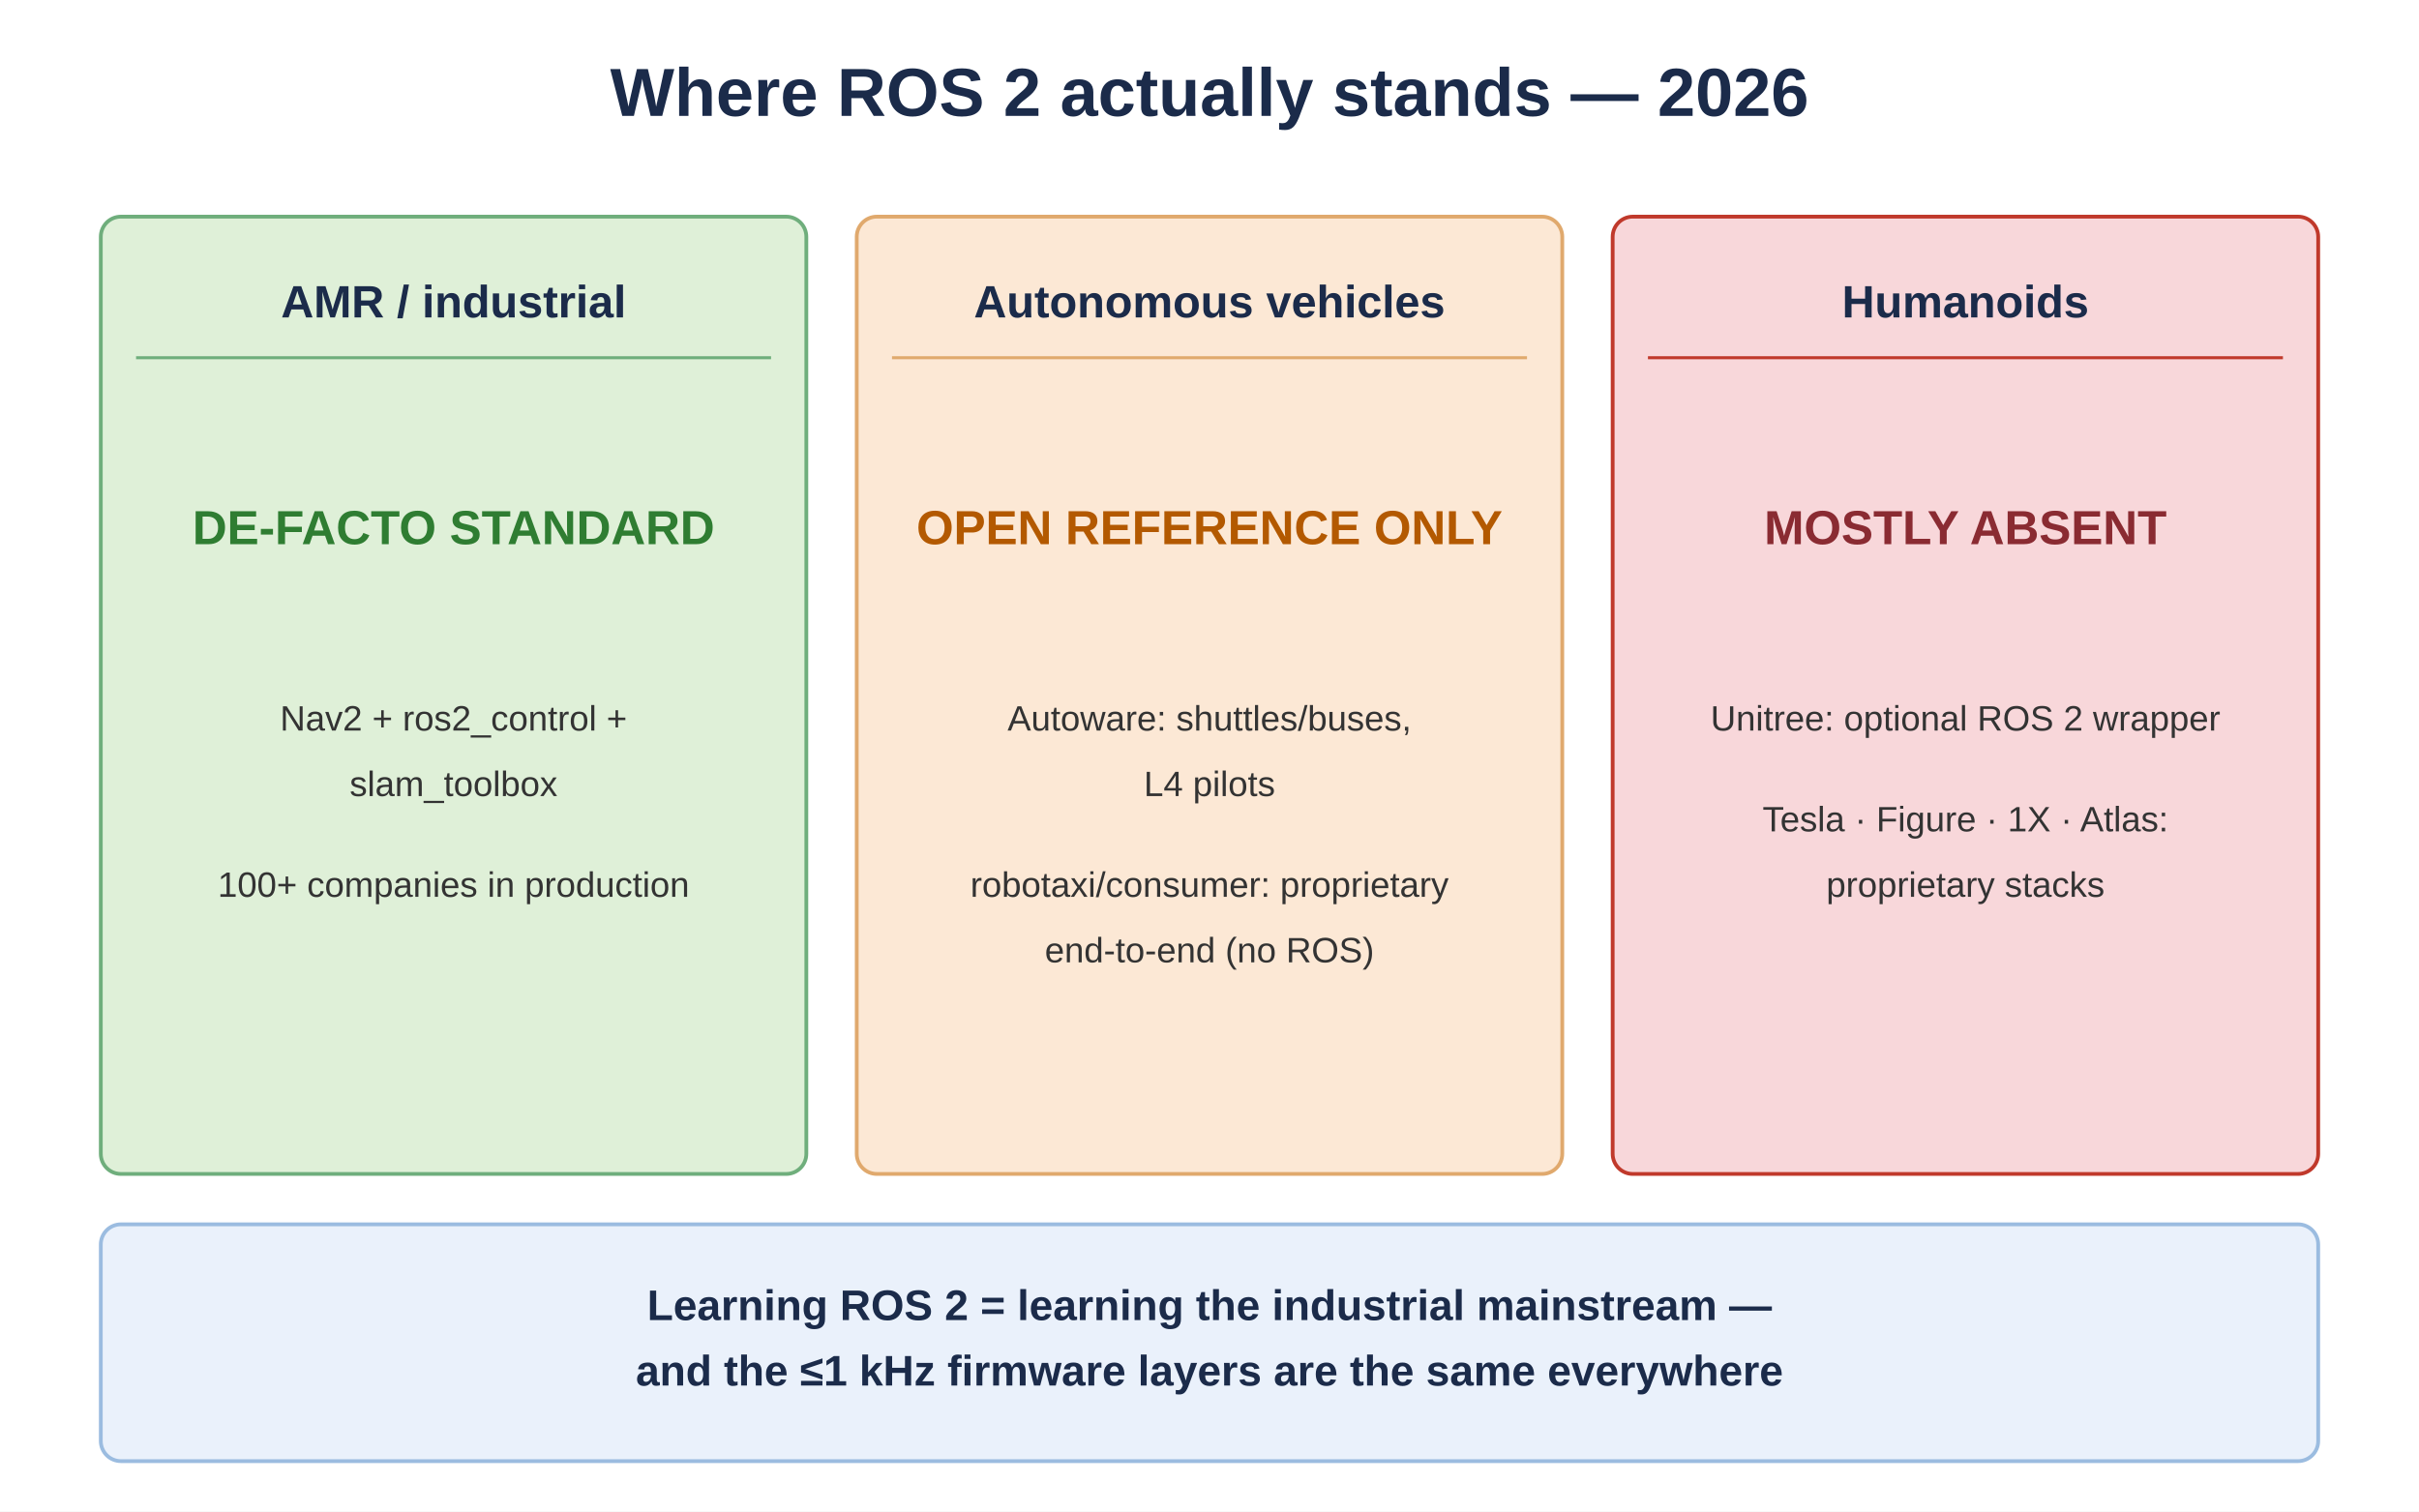
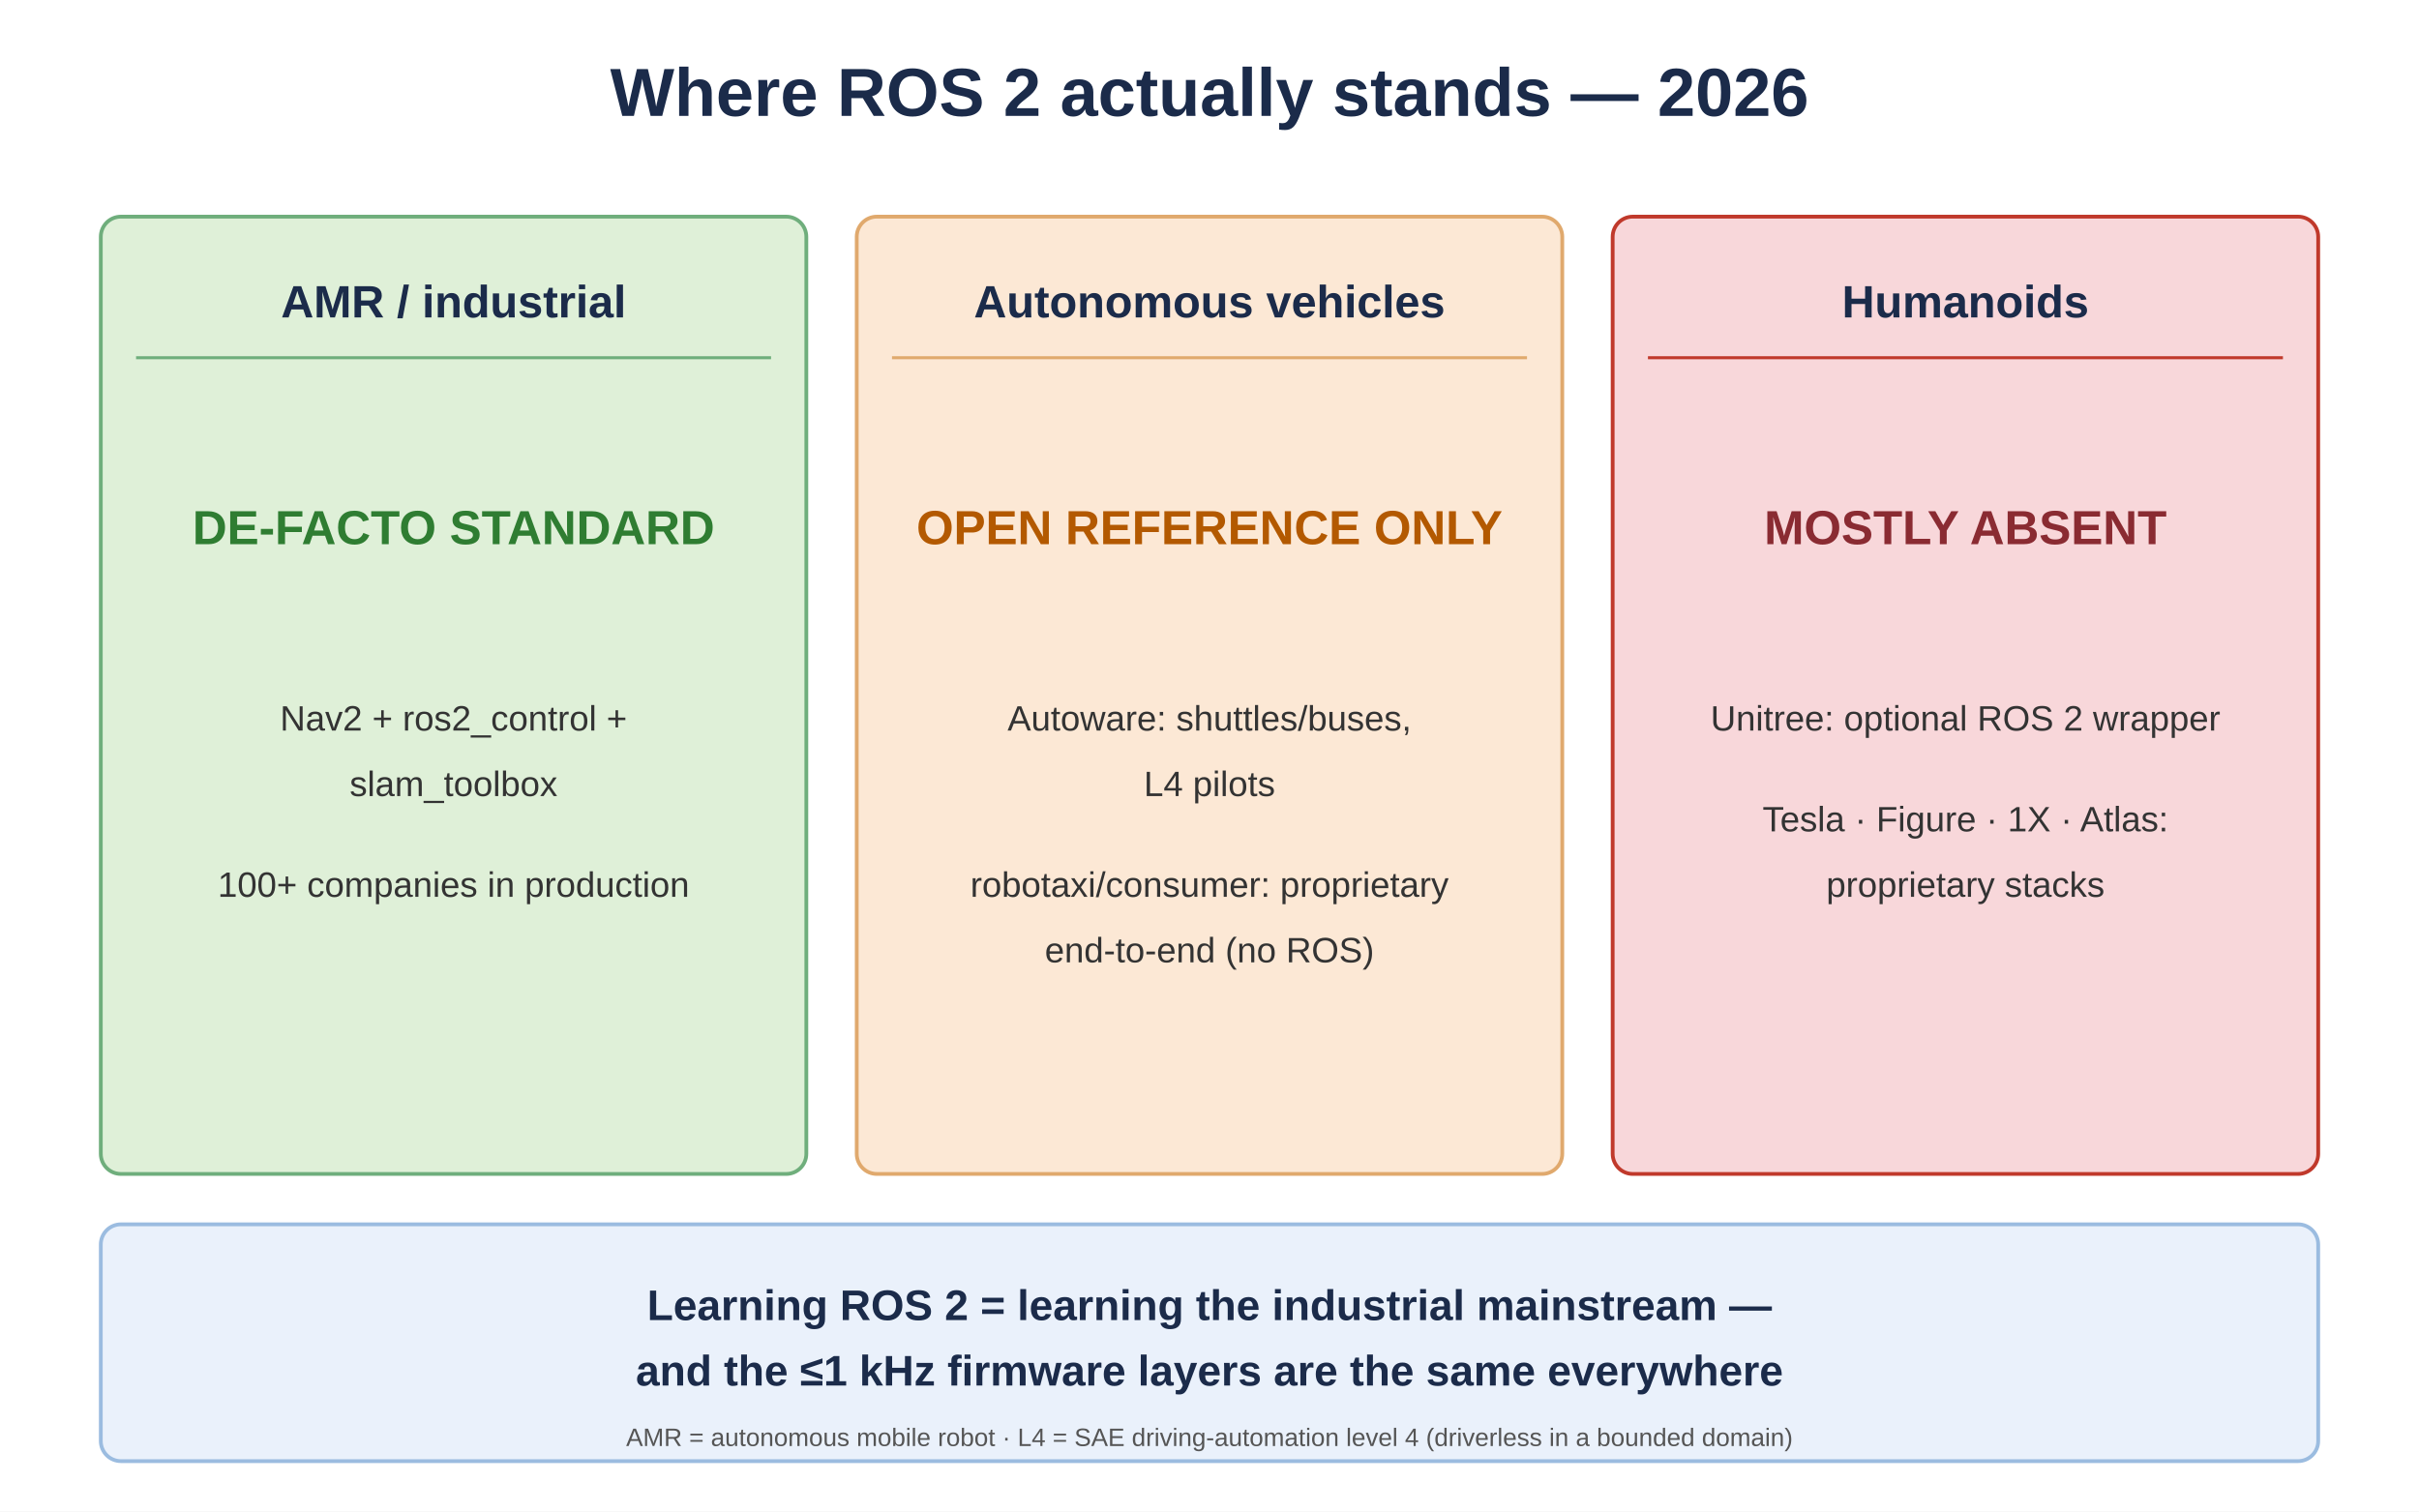
<svg xmlns="http://www.w3.org/2000/svg" viewBox="0 0 960 600" width="960" height="600" font-family="'Segoe UI','Helvetica Neue',Arial,sans-serif">
  <rect x="0" y="0" width="960" height="600" fill="#ffffff" />
  <defs>
    <marker id="arr" markerWidth="10" markerHeight="10" refX="8" refY="3" orient="auto" markerUnits="strokeWidth">
      <path d="M0,0 L9,3 L0,6 z" fill="#444" />
    </marker>
  </defs>
  <text x="480" y="46" text-anchor="middle" font-size="27" font-weight="700" fill="#1b2b4a">Where ROS 2 actually stands — 2026</text>
  <rect x="40" y="86" width="280" height="380" rx="8" fill="#DFF0D8" stroke="#6FAE7C" stroke-width="1.5" />
  <text x="180" y="126" text-anchor="middle" font-size="18" font-weight="700" fill="#1b2b4a">AMR / industrial</text>
  <line x1="54" y1="142" x2="306" y2="142" stroke="#6FAE7C" stroke-width="1.2" />
  <text x="180" y="216" text-anchor="middle" font-size="19" font-weight="800" fill="#2f7d32">DE-FACTO STANDARD</text>
  <text x="180" y="290" text-anchor="middle" font-size="14" fill="#333333">Nav2 + ros2_control +</text>
  <text x="180" y="316" text-anchor="middle" font-size="14" fill="#333333">slam_toolbox</text>
  <text x="180" y="356" text-anchor="middle" font-size="14" fill="#333333">100+ companies in production</text>
  <rect x="340" y="86" width="280" height="380" rx="8" fill="#FCE8D5" stroke="#E0A96D" stroke-width="1.5" />
  <text x="480" y="126" text-anchor="middle" font-size="18" font-weight="700" fill="#1b2b4a">Autonomous vehicles</text>
  <line x1="354" y1="142" x2="606" y2="142" stroke="#E0A96D" stroke-width="1.2" />
  <text x="480" y="216" text-anchor="middle" font-size="19" font-weight="800" fill="#B35900">OPEN REFERENCE ONLY</text>
  <text x="480" y="290" text-anchor="middle" font-size="14" fill="#333333">Autoware: shuttles/buses,</text>
  <text x="480" y="316" text-anchor="middle" font-size="14" fill="#333333">L4 pilots</text>
  <text x="480" y="356" text-anchor="middle" font-size="14" fill="#333333">robotaxi/consumer: proprietary</text>
  <text x="480" y="382" text-anchor="middle" font-size="14" fill="#333333">end-to-end (no ROS)</text>
  <rect x="640" y="86" width="280" height="380" rx="8" fill="#F8D7DA" stroke="#C0392B" stroke-width="1.5" />
  <text x="780" y="126" text-anchor="middle" font-size="18" font-weight="700" fill="#1b2b4a">Humanoids</text>
  <line x1="654" y1="142" x2="906" y2="142" stroke="#C0392B" stroke-width="1.2" />
  <text x="780" y="216" text-anchor="middle" font-size="19" font-weight="800" fill="#8a2b32">MOSTLY ABSENT</text>
  <text x="780" y="290" text-anchor="middle" font-size="14" fill="#333333">Unitree: optional ROS 2 wrapper</text>
  <text x="780" y="330" text-anchor="middle" font-size="14" fill="#333333">Tesla · Figure · 1X · Atlas:</text>
  <text x="780" y="356" text-anchor="middle" font-size="14" fill="#333333">proprietary stacks</text>
  <rect x="40" y="486" width="880" height="94" rx="8" fill="#EAF1FB" stroke="#9BBCE0" stroke-width="1.5" />
  <text x="480" y="524" text-anchor="middle" font-size="17" font-weight="600" fill="#1b2b4a">Learning ROS 2 = learning the industrial mainstream —</text>
  <text x="480" y="550" text-anchor="middle" font-size="17" font-weight="600" fill="#1b2b4a">and the ≤1 kHz firmware layers are the same everywhere</text>
+   <text x="480" y="574" text-anchor="middle" font-size="10" fill="#555555">AMR = autonomous mobile robot · L4 = SAE driving-automation level 4 (driverless in a bounded domain)</text>
</svg>
